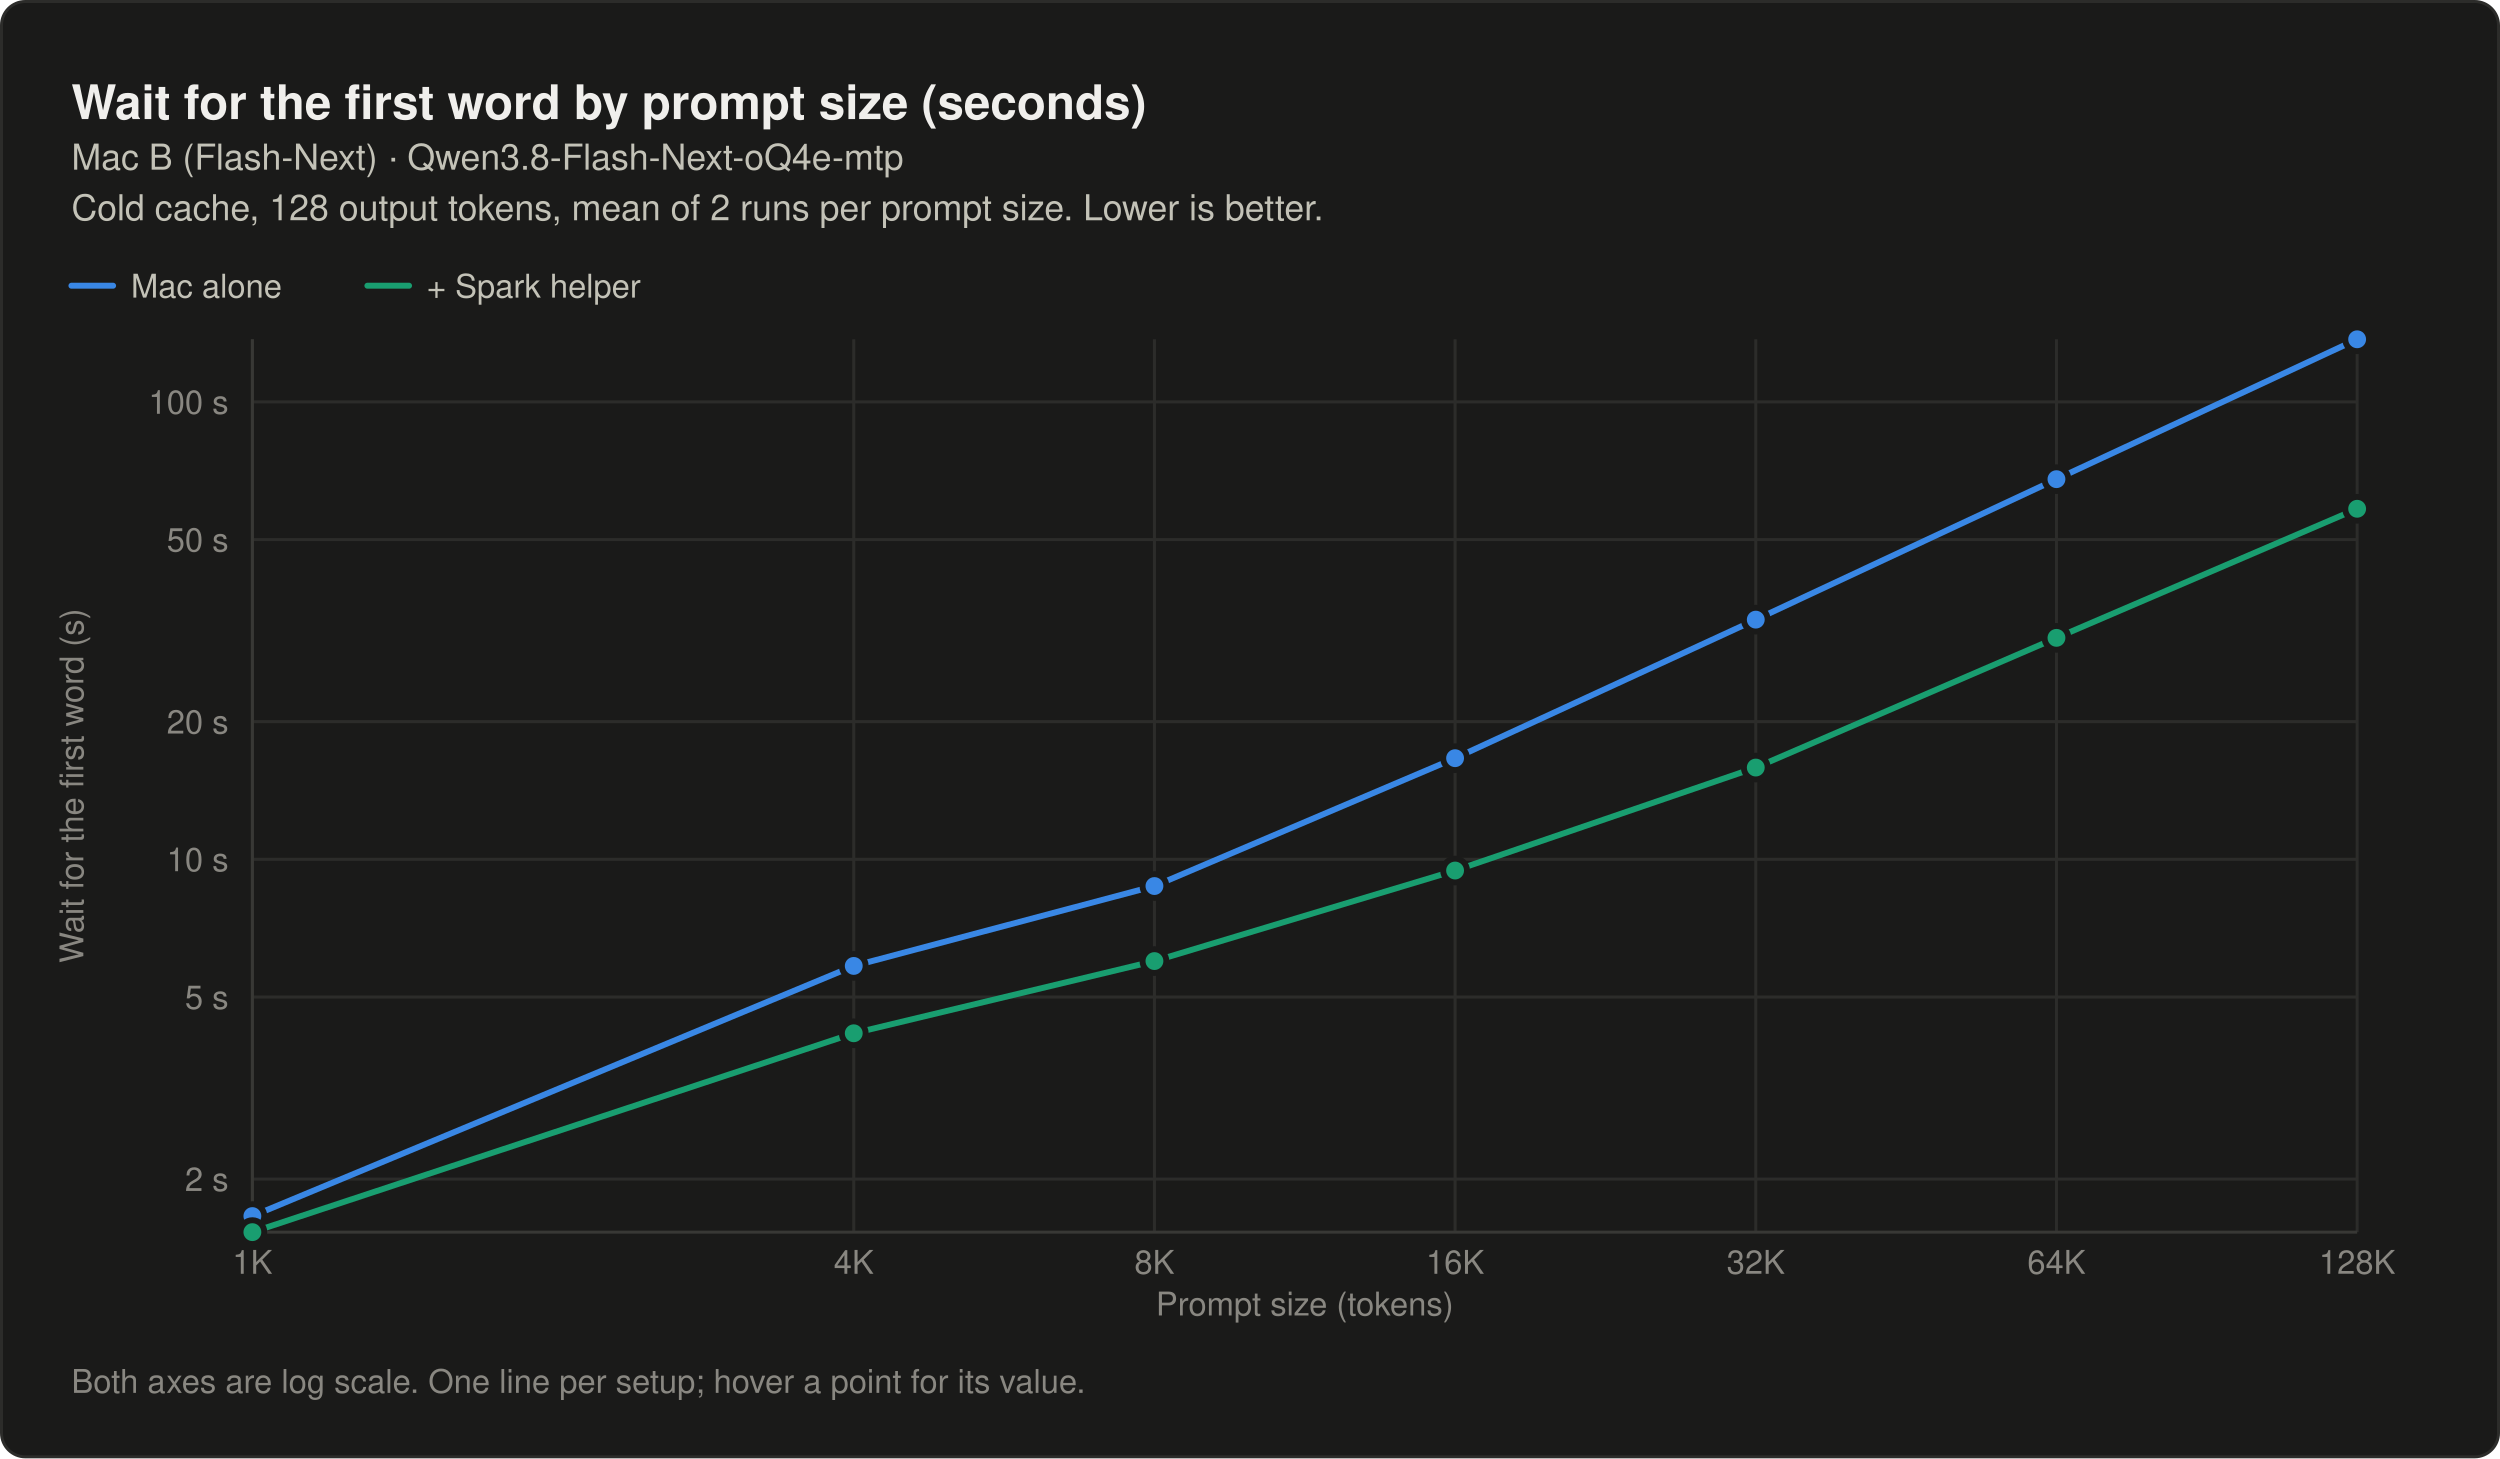
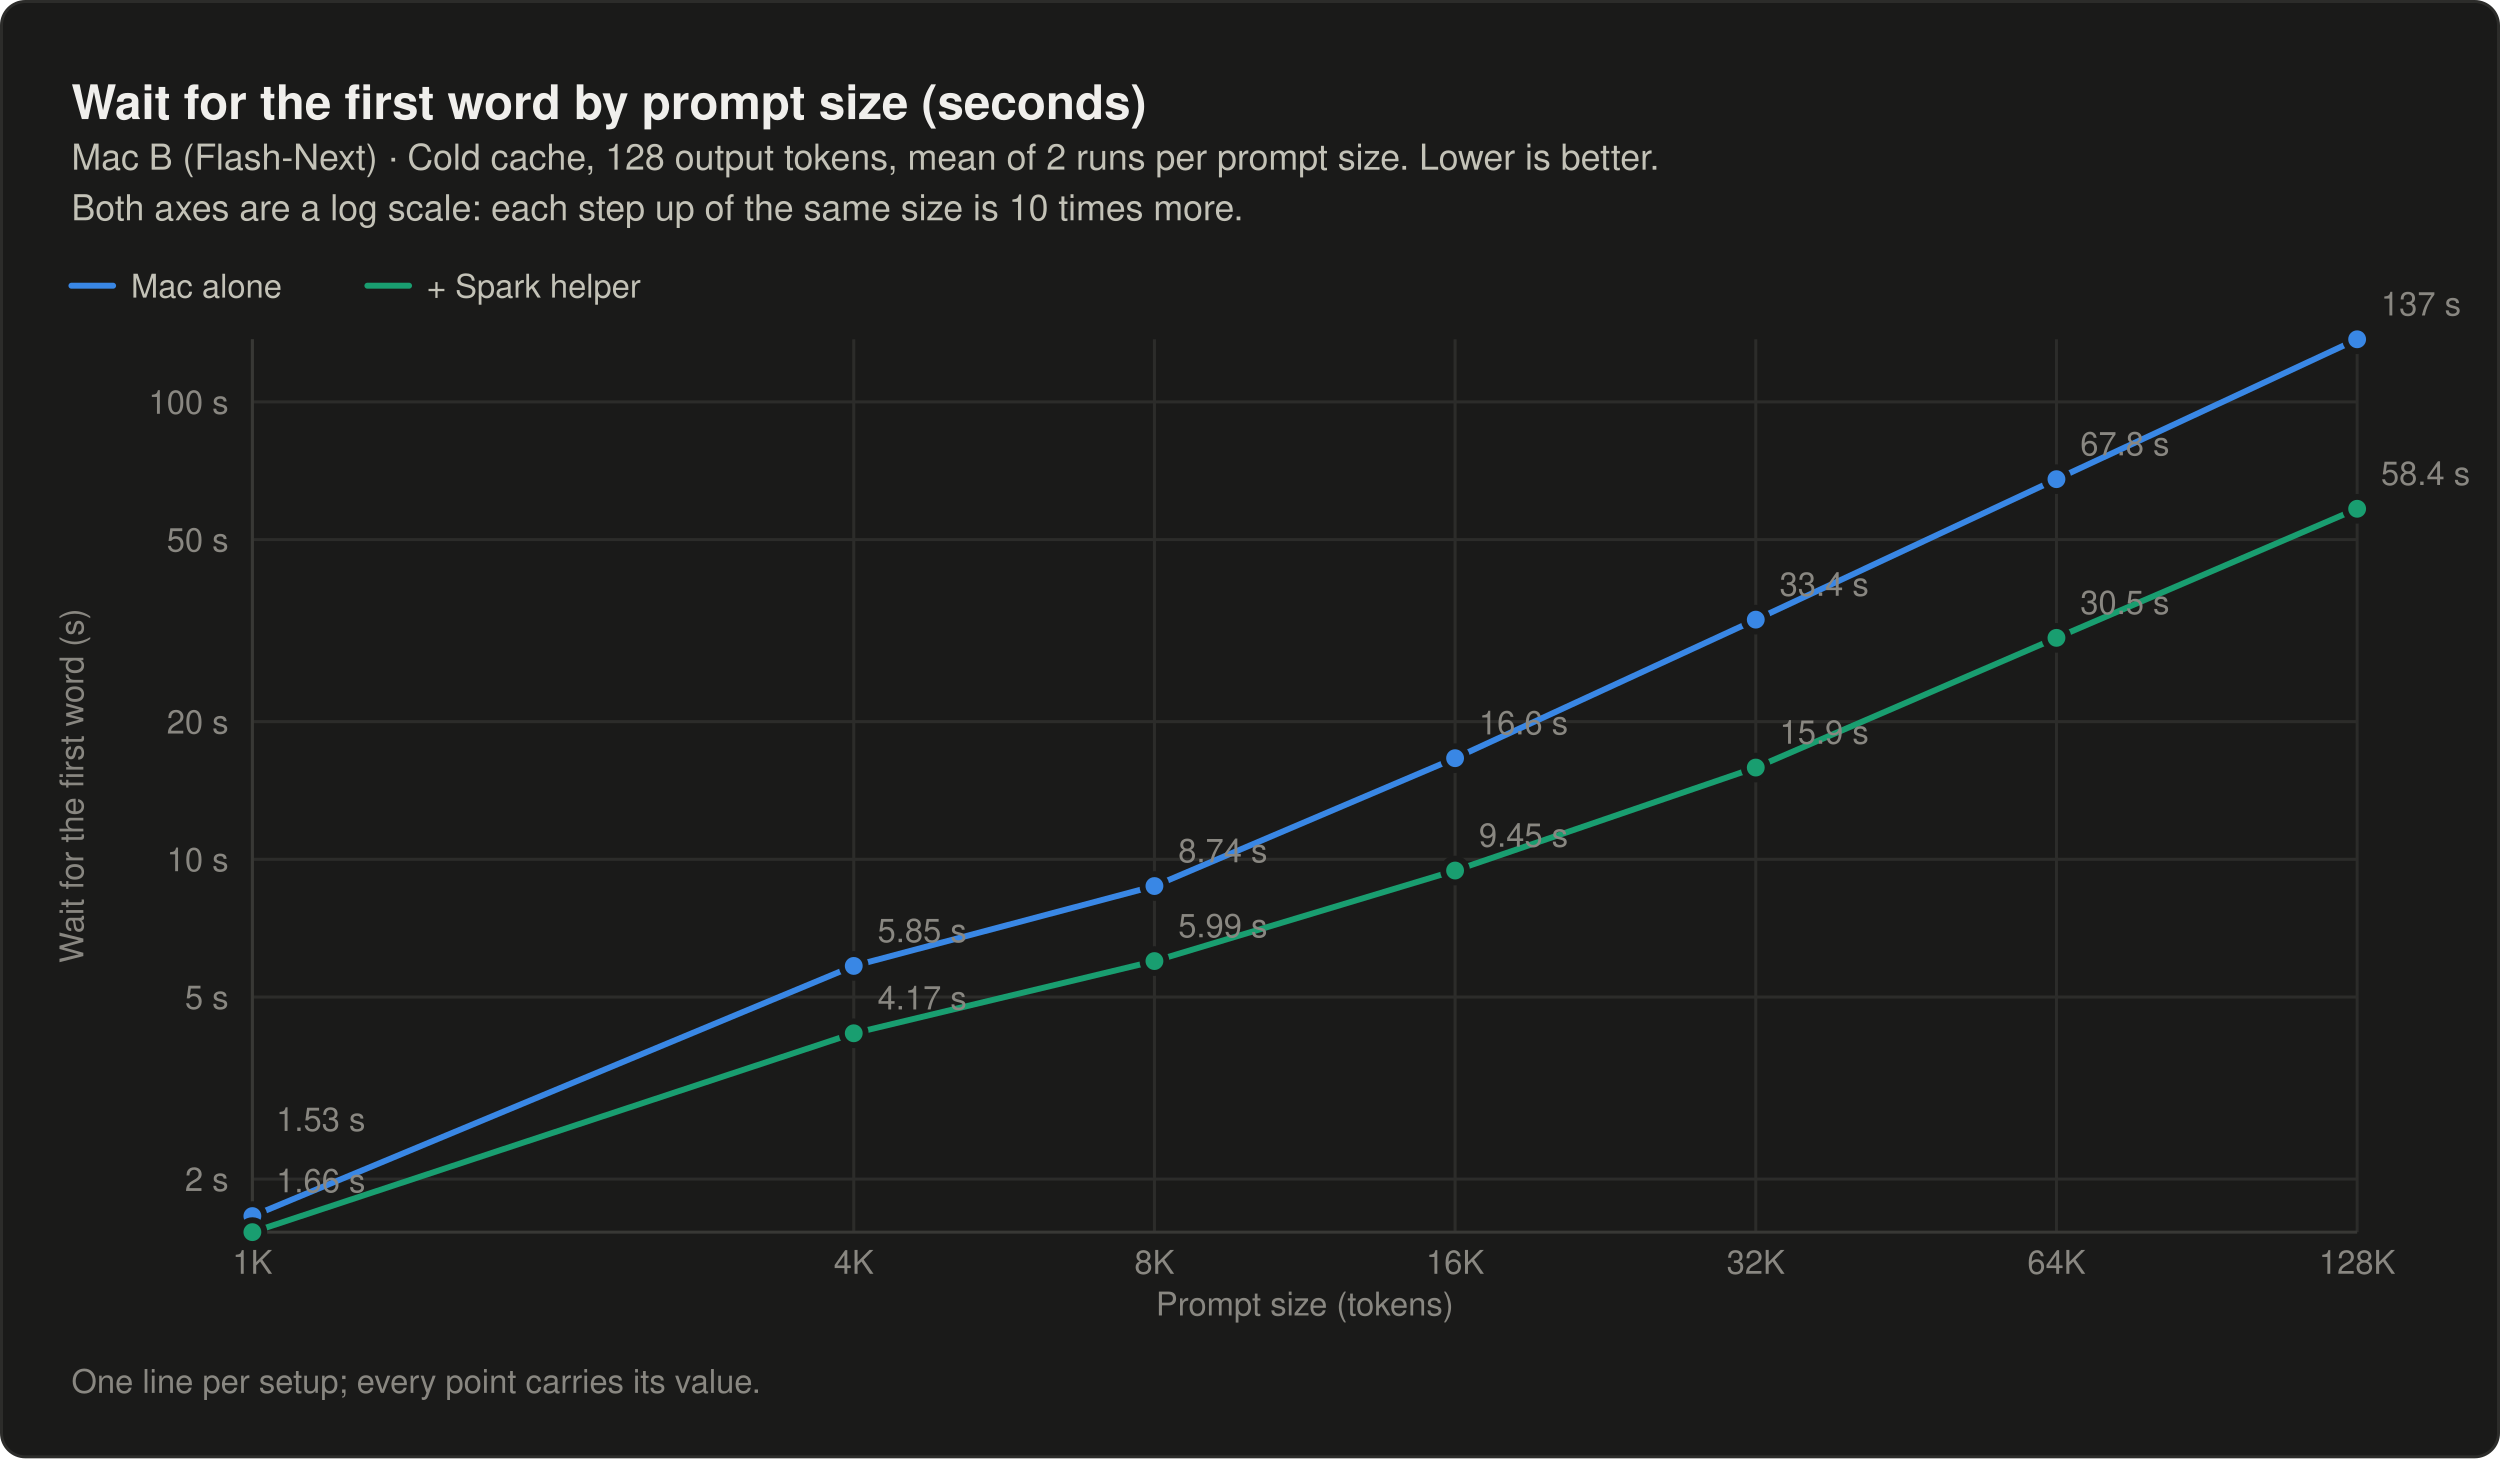
- <svg xmlns="http://www.w3.org/2000/svg" width="840" height="490" viewBox="0 0 840 490" role="img" aria-label="Wait for the first word by prompt size (seconds) Mac B (Flash-Next) · Qwen3.8-Flash-Next-oQ4e-mtp Cold cache, 128 output tokens, mean of 2 runs per prompt size. Lower is better." font-family="system-ui, -apple-system, 'Segoe UI', Helvetica, Arial, sans-serif">
+ <svg xmlns="http://www.w3.org/2000/svg" width="840" height="490" viewBox="0 0 840 490" role="img" aria-label="Wait for the first word by prompt size (seconds) Mac B (Flash-Next) · Cold cache, 128 output tokens, mean of 2 runs per prompt size. Lower is better. Both axes are a log scale: each step up of the same size is 10 times more." font-family="system-ui, -apple-system, 'Segoe UI', Helvetica, Arial, sans-serif">
  <rect x="0.5" y="0.5" width="839" height="489" fill="#1a1a19" rx="8" stroke="#2c2c2a" stroke-width="1" />
  <text x="24" y="40" font-size="16" fill="#f0efec" font-weight="600">Wait for the first word by prompt size (seconds)</text>
-   <text x="24" y="57" font-size="12" fill="#c3c2b7">Mac B (Flash-Next) · Qwen3.8-Flash-Next-oQ4e-mtp</text>
-   <text x="24" y="74" font-size="12" fill="#c3c2b7">Cold cache, 128 output tokens, mean of 2 runs per prompt size. Lower is better.</text>
+   <text x="24" y="57" font-size="12" fill="#c3c2b7">Mac B (Flash-Next) · Cold cache, 128 output tokens, mean of 2 runs per prompt size. Lower is better.</text>
+   <text x="24" y="74" font-size="12" fill="#c3c2b7">Both axes are a log scale: each step up of the same size is 10 times more.</text>
  <line x1="24" y1="96" x2="38" y2="96" stroke="#3987e5" stroke-width="2" stroke-linecap="round" />
  <text x="44" y="100" font-size="11" fill="#c3c2b7">Mac alone</text>
  <line x1="123.44" y1="96" x2="137.44" y2="96" stroke="#199e70" stroke-width="2" stroke-linecap="round" />
  <text x="143.44" y="100" font-size="11" fill="#c3c2b7">+ Spark helper</text>
  <line x1="84.8" y1="396.16" x2="792" y2="396.16" stroke="#2c2c2a" stroke-width="1" />
  <text x="76.8" y="400.16" font-size="11" fill="#898781" text-anchor="end">2 s</text>
  <line x1="84.8" y1="335" x2="792" y2="335" stroke="#2c2c2a" stroke-width="1" />
  <text x="76.8" y="339" font-size="11" fill="#898781" text-anchor="end">5 s</text>
  <line x1="84.8" y1="288.73" x2="792" y2="288.73" stroke="#2c2c2a" stroke-width="1" />
  <text x="76.8" y="292.73" font-size="11" fill="#898781" text-anchor="end">10 s</text>
  <line x1="84.8" y1="242.47" x2="792" y2="242.47" stroke="#2c2c2a" stroke-width="1" />
  <text x="76.8" y="246.47" font-size="11" fill="#898781" text-anchor="end">20 s</text>
  <line x1="84.8" y1="181.3" x2="792" y2="181.3" stroke="#2c2c2a" stroke-width="1" />
  <text x="76.8" y="185.3" font-size="11" fill="#898781" text-anchor="end">50 s</text>
  <line x1="84.8" y1="135.04" x2="792" y2="135.04" stroke="#2c2c2a" stroke-width="1" />
  <text x="76.8" y="139.04" font-size="11" fill="#898781" text-anchor="end">100 s</text>
  <line x1="84.8" y1="114" x2="84.8" y2="414" stroke="#2c2c2a" stroke-width="1" />
  <text x="84.8" y="428" font-size="11" fill="#898781" text-anchor="middle">1K</text>
  <line x1="286.86" y1="114" x2="286.86" y2="414" stroke="#2c2c2a" stroke-width="1" />
  <text x="286.86" y="428" font-size="11" fill="#898781" text-anchor="middle">4K</text>
  <line x1="387.89" y1="114" x2="387.89" y2="414" stroke="#2c2c2a" stroke-width="1" />
  <text x="387.89" y="428" font-size="11" fill="#898781" text-anchor="middle">8K</text>
  <line x1="488.91" y1="114" x2="488.91" y2="414" stroke="#2c2c2a" stroke-width="1" />
  <text x="488.91" y="428" font-size="11" fill="#898781" text-anchor="middle">16K</text>
  <line x1="589.94" y1="114" x2="589.94" y2="414" stroke="#2c2c2a" stroke-width="1" />
  <text x="589.94" y="428" font-size="11" fill="#898781" text-anchor="middle">32K</text>
  <line x1="690.97" y1="114" x2="690.97" y2="414" stroke="#2c2c2a" stroke-width="1" />
  <text x="690.97" y="428" font-size="11" fill="#898781" text-anchor="middle">64K</text>
  <line x1="792" y1="114" x2="792" y2="414" stroke="#2c2c2a" stroke-width="1" />
  <text x="792" y="428" font-size="11" fill="#898781" text-anchor="middle">128K</text>
  <line x1="84.8" y1="114" x2="84.8" y2="414" stroke="#383835" stroke-width="1" />
  <line x1="84.8" y1="414" x2="792" y2="414" stroke="#383835" stroke-width="1" />
  <line x1="84.8" y1="408.6" x2="286.86" y2="324.55" stroke="#3987e5" stroke-width="2" stroke-linecap="round" />
  <line x1="286.86" y1="324.55" x2="387.89" y2="297.71" stroke="#3987e5" stroke-width="2" stroke-linecap="round" />
  <line x1="387.89" y1="297.71" x2="488.91" y2="254.75" stroke="#3987e5" stroke-width="2" stroke-linecap="round" />
  <line x1="488.91" y1="254.75" x2="589.94" y2="208.2" stroke="#3987e5" stroke-width="2" stroke-linecap="round" />
  <line x1="589.94" y1="208.2" x2="690.97" y2="161" stroke="#3987e5" stroke-width="2" stroke-linecap="round" />
  <line x1="690.97" y1="161" x2="792" y2="114" stroke="#3987e5" stroke-width="2" stroke-linecap="round" />
  <circle cx="84.8" cy="408.6" r="4" fill="#3987e5" stroke="#1a1a19" stroke-width="2" />
  <circle cx="286.86" cy="324.55" r="4" fill="#3987e5" stroke="#1a1a19" stroke-width="2" />
  <circle cx="387.89" cy="297.71" r="4" fill="#3987e5" stroke="#1a1a19" stroke-width="2" />
  <circle cx="488.91" cy="254.75" r="4" fill="#3987e5" stroke="#1a1a19" stroke-width="2" />
  <circle cx="589.94" cy="208.2" r="4" fill="#3987e5" stroke="#1a1a19" stroke-width="2" />
  <circle cx="690.97" cy="161" r="4" fill="#3987e5" stroke="#1a1a19" stroke-width="2" />
  <circle cx="792" cy="114" r="4" fill="#3987e5" stroke="#1a1a19" stroke-width="2" />
  <line x1="84.8" y1="414" x2="286.86" y2="347.18" stroke="#199e70" stroke-width="2" stroke-linecap="round" />
  <line x1="286.86" y1="347.18" x2="387.89" y2="322.92" stroke="#199e70" stroke-width="2" stroke-linecap="round" />
  <line x1="387.89" y1="322.92" x2="488.91" y2="292.5" stroke="#199e70" stroke-width="2" stroke-linecap="round" />
  <line x1="488.91" y1="292.5" x2="589.94" y2="257.9" stroke="#199e70" stroke-width="2" stroke-linecap="round" />
  <line x1="589.94" y1="257.9" x2="690.97" y2="214.32" stroke="#199e70" stroke-width="2" stroke-linecap="round" />
  <line x1="690.97" y1="214.32" x2="792" y2="170.95" stroke="#199e70" stroke-width="2" stroke-linecap="round" />
  <circle cx="84.8" cy="414" r="4" fill="#199e70" stroke="#1a1a19" stroke-width="2" />
  <circle cx="286.86" cy="347.18" r="4" fill="#199e70" stroke="#1a1a19" stroke-width="2" />
  <circle cx="387.89" cy="322.92" r="4" fill="#199e70" stroke="#1a1a19" stroke-width="2" />
  <circle cx="488.91" cy="292.5" r="4" fill="#199e70" stroke="#1a1a19" stroke-width="2" />
  <circle cx="589.94" cy="257.9" r="4" fill="#199e70" stroke="#1a1a19" stroke-width="2" />
  <circle cx="690.97" cy="214.32" r="4" fill="#199e70" stroke="#1a1a19" stroke-width="2" />
  <circle cx="792" cy="170.95" r="4" fill="#199e70" stroke="#1a1a19" stroke-width="2" />
+   <text x="92.8" y="400.6" font-size="11" fill="#898781">1.66 s</text>
+   <text x="294.86" y="316.55" font-size="11" fill="#898781">5.85 s</text>
+   <text x="395.89" y="289.71" font-size="11" fill="#898781">8.74 s</text>
+   <text x="496.91" y="246.75" font-size="11" fill="#898781">16.6 s</text>
+   <text x="597.94" y="200.2" font-size="11" fill="#898781">33.4 s</text>
+   <text x="698.97" y="153" font-size="11" fill="#898781">67.8 s</text>
+   <text x="800" y="106" font-size="11" fill="#898781">137 s</text>
+   <text x="92.8" y="380" font-size="11" fill="#898781">1.53 s</text>
+   <text x="294.86" y="339.18" font-size="11" fill="#898781">4.17 s</text>
+   <text x="395.89" y="314.92" font-size="11" fill="#898781">5.99 s</text>
+   <text x="496.91" y="284.5" font-size="11" fill="#898781">9.45 s</text>
+   <text x="597.94" y="249.9" font-size="11" fill="#898781">15.9 s</text>
+   <text x="698.97" y="206.32" font-size="11" fill="#898781">30.5 s</text>
+   <text x="800" y="162.95" font-size="11" fill="#898781">58.4 s</text>
  <text x="28" y="264" font-size="11" fill="#898781" text-anchor="middle" transform="rotate(-90 28 264)">Wait for the first word (s)</text>
  <text x="438.4" y="442" font-size="11" fill="#898781" text-anchor="middle">Prompt size (tokens)</text>
-   <text x="24" y="468" font-size="11" fill="#898781">Both axes are log scale. One line per setup; hover a point for its value.</text>
+   <text x="24" y="468" font-size="11" fill="#898781">One line per setup; every point carries its value.</text>
</svg>
